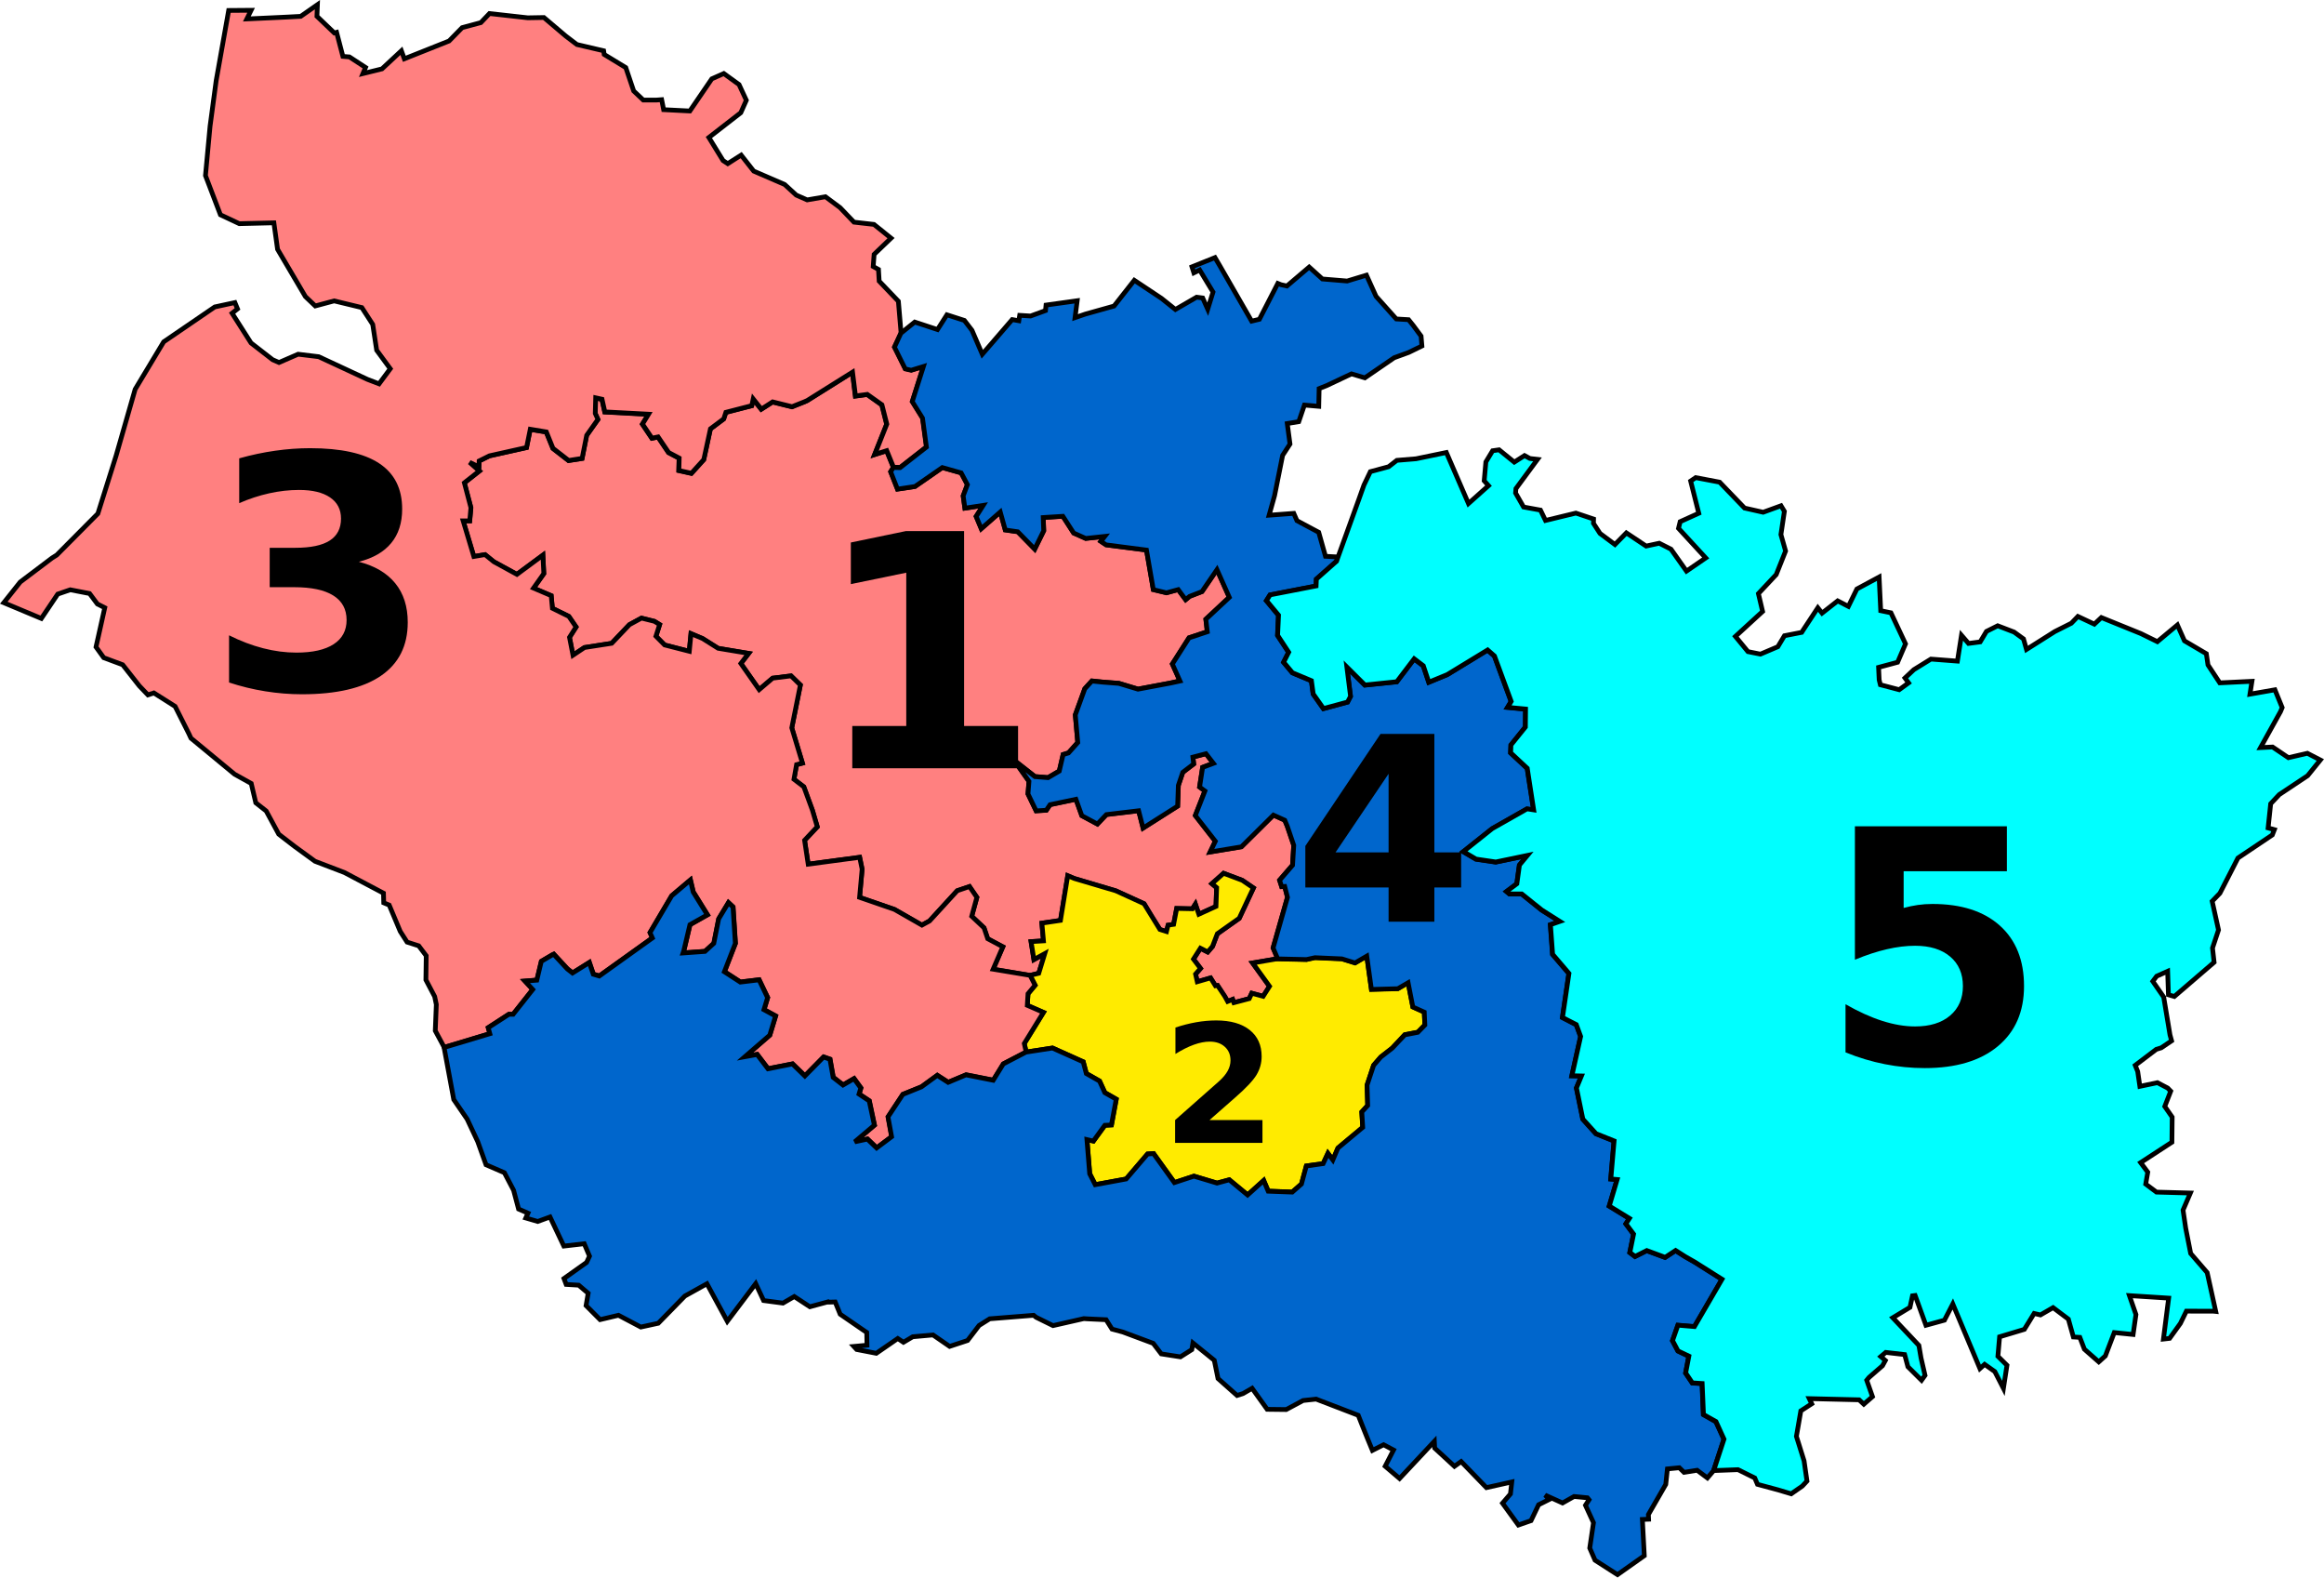
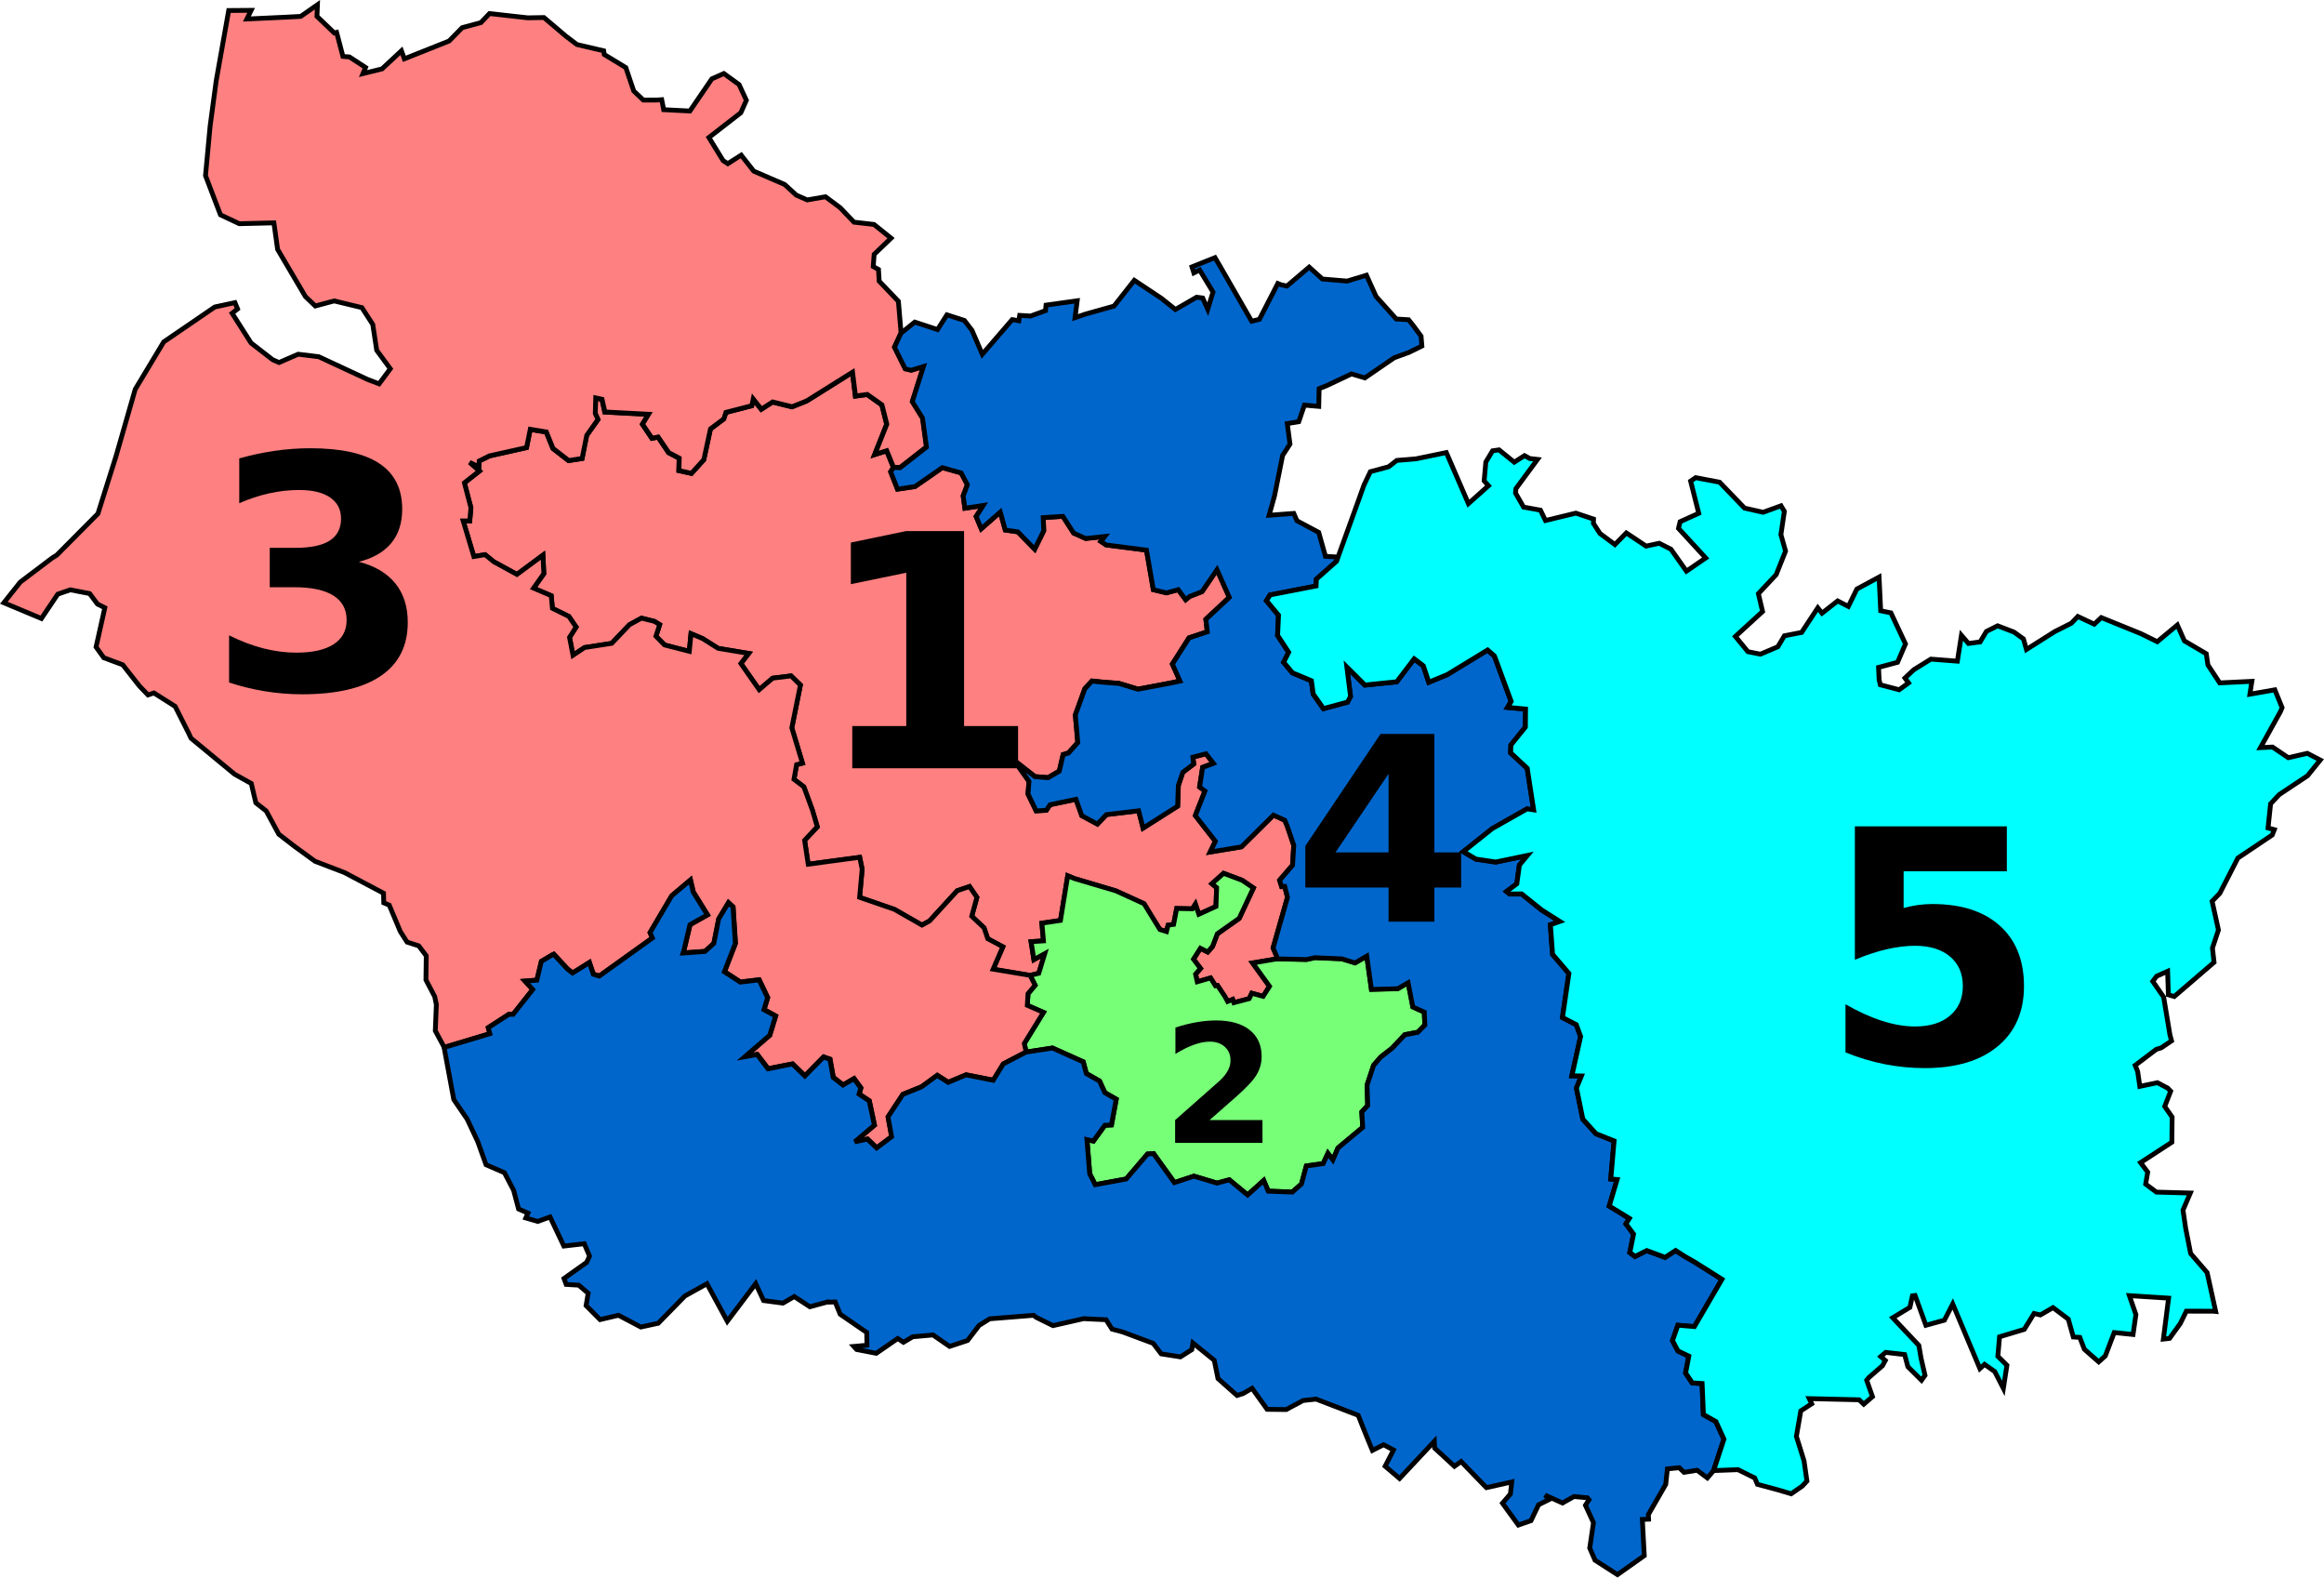
- <svg xmlns="http://www.w3.org/2000/svg" width="982.766" height="666.884" viewBox="0 0 982.766 666.884">
-   <path d="M237.779,490.6L222.087,494.1l-4.35,2.162-0.088,2.51-3.958-1.928,4.135,3.667-6.335,4.982,2.769,10.539-0.5,5.545-2.782.013L215.5,536.66l4.742-.8,3.73,3.028,9.743,5.323,10.994-8.118,0.392,7.776-4.35,6.151,7.473,3.193,0.5,5.342,6.954,3.414,3.06,4.476-2.782,4.394,1.473,7.549,4.868-3.25,11.507-1.783,7.492-7.878,5.1-2.775,5.475,1.359,2.206,1.359-1.568,4.925,3.673,3.711,10.432,2.674,0.721-7.46,4.9,2.061,6.569,4.135,12.9,2.143-3.281,4.28,7.745,11.051,5.715-4.862,7.757-.961,3.958,3.856-3.635,18.107,4.5,14.9-2.479.67-1.1,6.177,4.173,3.186,3.635,9.913,2.048,6.98-5.368,5.722,1.53,10.1,21.767-2.915,1.037,5.032-1.081,11.9,14.756,5.1L405,692.5l3.218-1.764,11.715-12.79,5.178-1.758,3.123,4.565-2.181,7.991,5.209,4.9,1.549,4.6,6.4,3.408-4.1,9.477,15.622,2.6,3.692-.9,2.535-8.295-4.583,2.5-1.2-7.587,5.241-.322-0.67-7.492,7.871-1.144,3.073-18.878L469.5,672.8,487,677.986l11.974,5.463,3.344,5.741,3.338,5.146,2.776,0.872,0.683-2.7,2.333-.348,1.3-6.714,6.651,0.139,1.252-1.973,1.467,4.274,7.245-3.294,0.284-7.96-2-1.669,4.925-4.388,7.9,2.971,4.723,3.218-6.012,12.847-9.25,6.531-2.029,5.33-2.036,2.371-3.092-1.581-2.933,4.6,2.971,3.932-2.093,2.409,0.727,3.231,5.614-1.625,2.074,3.326,0.891-.133,4.267,6.74,2.118-.866,0.512,1.385,6.493-1.713,1.068-2.282,4.818,1.3,2.693-4.223-7.138-9.875,10.621-1.8-1.96-4.609,6.088-21.407-1.182-4.6-1.283.089-0.872-2.719,5.475-6.335,0.506-8.428-2.725-8.036-1.068-2.573-4.811-2.156-13.53,13.409L526.92,661.5l2.181-4.552-8.465-10.862,4.053-10.375-2.251-1.682,1.283-8.3,4.558-1.713-3.142-4.065-5.532,1.448,0.329,2.9-4.6,3.515-1.878,5.545-0.3,8.744-14.611,9.281-1.878-7.321-13.625,1.619-3.8,4-6.607-3.54-2.491-6.935-10.931,2.3-1.581,2.346-4.312.265-3.446-7.163,0.424-5.323-6.266-8.857,8.775,6.866,5.564,0.443L463.1,627.3l1.625-6.98,2.282-.7,3.914-4.394-1.037-11.69L473.9,592.5l3-3.281,4.571,0.474,6.822,0.525,8.105,2.447,13.8-2.592,3.951-.86-3.218-7.176,7.056-11.064,7.72-2.573-0.613-5.292,9.926-9.256L529.8,542.141l-6.341,9.275-5.216,2.023-1.694,1.391-3.142-4.249-4.963,1.353-5.557-1.34-2.9-16.729-17.083-2.2-2.206-1.473,1.631-2.105-8.029.86-5.1-2.282-4.571-7.081-8.308.525,0.209,5.6-3.806,7.738-7.157-7.315-5.292-.765-2.118-7.593-8.042,7.049-2.15-5.165,2.971-4.691-7.738,1.189-0.727-5.2,1.789-4.754-2.643-4.969-7.972-2.244-11.551,8-7.4,1.119-2.889-7.334,1.125-1.814-2.858-7.011-5.083,1.612,5.108-12.841-2.061-8.168-6.189-4.394-4.994.67L375.6,458.75l-19.163,12.006-1.2.531-5.209,2.067-8.2-2.03-4.786,3.06-3.433-4.318-0.594,2.839-10.956,2.826-0.9,2.763-5.627,4.211-2.813,13.011-5.229,5.779-5.3-1.176,0.12-5.247-4.463-2.358-4.445-6.588-2.6.531-4.008-5.962,2.554-4.173-18.474-.974-1.189-5.355L267,469.6l-0.183,6.6,1.151,2.51-4.767,6.733-1.935,9.755-5.7.891-6.619-5.14-2.82-6.942-6.79-1.125Z" transform="translate(-15.155 -301.362)" fill="#ff8080" stroke="#000" stroke-width="2" />
-   <path d="M455.745,691.618l0.67,7.492-5.241.322,1.2,7.587,4.583-2.5-2.541,8.295-3.692.9,2.137,4.173-3.009,3.616-0.3,4.887,6.834,2.978-8.112,13.169,0.8,3.591,11.184-1.72,12.992,5.835,1.315,4.944,5.589,3.186,2.238,4.9,4.818,2.769-2.029,10.874-2.788.152-4.849,6.67-2.719-.632,1.163,14.465,2.345,4.609,13.093-2.415,9.022-10.552,2.541-.183,8.82,12.265,8.263-2.712,9.768,2.933,5.172-1.4,7.757,6.411,6.79-6.126,1.916,4.514,10.166,0.386,3.888-3.408,2.055-7.625,7.119-1.012,2.023-4.324,2.08,2.769,2.143-5.007,10.489-8.75-0.392-6.518,2.491-2.731-0.265-8.624,2.769-8.358,3.028-3.49,4.868-3.787,5.285-5.665,5.513-1.068,2.971-3.054-0.247-5.475L612.63,727l-2.01-10.255-4.35,2.516-11.165.3-1.96-14.067-4.963,2.877-5.551-1.726-11.4-.5-3.591.784-12.151-.278-10.621,1.8,7.138,9.875-2.693,4.223-4.818-1.3-1.068,2.276-6.493,1.713-0.512-1.385-2.118.866-1.189-2.156-3.079-4.6-0.891.133-2.074-3.326-5.614,1.625-0.727-3.231,2.093-2.409-2.971-3.932,2.933-4.6,3.092,1.581,2.029-2.371,2.036-5.33,9.25-6.537,6.012-12.841-4.723-3.224-7.9-2.965-4.932,4.388,2,1.669-0.284,7.953-7.245,3.3-1.467-4.274-1.252,1.973-6.651-.139-1.3,6.714-2.333.341-0.683,2.706-2.776-.879-6.7-10.893-11.974-5.463-17.506-5.191-2.807-1.176L463.6,690.448Z" transform="translate(-15.155 -301.362)" fill="#ffeb00" stroke="#000" stroke-width="2" />
-   <path d="M39.14,536.015l-2,1.258L23.7,547.42l-6.942,8.744,15.882,6.651,6.929-10.3,5.292-1.821,8.175,1.581,3.294,4.419,3.129,1.581-3.7,16.6,3.262,4.533,8.01,2.978,7.037,8.94,3.635,3.8,2.51-.822,8.984,5.677,5.779,11.456,0.923,1.985,18.448,15.237,7.049,3.913,1.928,8.181,4.394,3.452,5.317,9.818,6.676,5.146,8.643,6.291,12.461,4.767,16.5,8.712,0.114,4.084,2.308,0.955,4.672,11.14,2.889,4.514,4.919,1.574,3.174,4.2L195.256,715.6l3.711,7.056,0.7,3.364-0.443,11.089L203,744.124l19.346-5.81-0.7-2.542,8.744-5.652,1.8-.013,8.295-10.482-3.281-3.547,5.007-.4,1.9-7.953,4.716-2.775,0.525-.234,5.766,6.221,2.206,1.713,7.081-4.432,1.688,4.957,2.535,0.752,22.45-16.077-1.005-2.276,9.167-15.559,7.909-6.676,1.189,5.058,6,9.679-7.372,4.154-2.611,11.058-0.291.9,9.256-.664,3.736-3.408,2.048-10.349,4.135-6.841,1.935,1.821,1,15.388-4.647,11.987,6.739,4.369,7.934-.955,3.61,7.536-1.549,5.077,4.919,2.681-2.466,8.111-10.495,9.085,5.146-.936,4.6,6.05L350.34,751.1l5.241,5.083,7.9-8.01,2.7,0.936,1.372,7.675,4.154,3.237,4.653-2.706,2.883,3.964-0.765,2.554,4.312,2.864,2.188,10.3-8.3,7.024,5.342-1.151,3.914,3.743,6.328-4.742-1.524-8.39L397,763.97l7.877-3.186,6.67-4.856,4.609,2.959,7.568-3.167,11.5,2.276,4.249-6.891L449.1,746.1l-0.8-3.591,8.112-13.169-6.834-2.978,0.3-4.887,3.009-3.616-2.137-4.173-15.616-2.6,4.1-9.477-6.4-3.408-1.549-4.6-5.209-4.9,2.181-7.991-3.123-4.565-5.178,1.758-11.715,12.79-3.218,1.764-11.62-6.645-14.756-5.1,1.081-11.9-1.037-5.032-21.767,2.915-1.53-10.1,5.368-5.722-2.048-6.98-3.635-9.913-4.173-3.186,1.1-6.177,2.479-.67-4.5-14.9,3.635-18.107-3.958-3.856-7.757.961L336.2,592.9l-7.745-11.051,3.281-4.28-12.9-2.143-6.569-4.135-4.9-2.061-0.721,7.46-10.432-2.674-3.673-3.711,1.568-4.925-2.213-1.359-5.469-1.359-5.1,2.775-7.492,7.878-11.507,1.783-4.868,3.25-1.473-7.549,2.782-4.394-3.06-4.476-6.954-3.414-0.5-5.342-7.473-3.193,4.35-6.151-0.392-7.776-10.988,8.118-9.743-5.323-3.73-3.028-4.742.8-4.521-15.066,2.782-.013,0.5-5.545-2.769-10.539,6.335-4.982-4.135-3.667,3.958,1.928,0.088-2.51,4.35-2.162,15.7-3.509,1.574-7.726,6.79,1.125L249,490.887l6.626,5.14,5.7-.891,1.935-9.755,4.767-6.733-1.151-2.51,0.183-6.6,2.681,0.594,1.189,5.355,18.474,0.974-2.554,4.173,4.008,5.962,2.6-.531,4.445,6.588,4.463,2.358-0.12,5.247,5.3,1.176,5.229-5.779,2.813-13.011,5.627-4.211,0.9-2.763,10.956-2.826L333.675,470l3.433,4.318,4.786-3.06,8.2,2.03,5.209-2.067,1.2-.531,19.169-12.006,1.246,10.071,4.994-.67,6.189,4.394,2.068,8.168-5.108,12.841,5.083-1.612L393,498.891l2.851,0.063,11.146-8.706L405.338,478l-4.343-6.961,4.723-14.845-5.159,1.581-2.535-.575-4.552-9.186,2.725-5.9-1.138-13.4-8.124-8.5-0.291-4.944-2.225-1.239,0.379-5.14,7.157-6.853-7.214-5.8-8.459-.961-5.861-6.126-6.2-4.615-7.732,1.334-4.628-2.03-4.887-4.483-13.1-5.665-5.3-6.758-5.665,3.61-1.985-1.3-6.006-9.762,13.5-10.47,2.345-5.266-3.079-6.638-6.455-4.666-5.077,2.257-9.275,13.586-11.083-.563-0.835-4.23-2.169.164h-5.608l-4.059-3.844-3.338-9.882-9.129-5.551-0.234-1.555-11.3-2.636-4.7-3.572-9.256-7.846-6.84.12-16.185-1.808-3.648,3.838-7.909,2.131-5.526,5.639-18.922,7.53-1.239-3.389-8.213,7.65-8.042,1.985,1.094-2.592-6.809-4.445-2.769-.228-2.662-10.166-0.961.253-7.353-7.037,0.2-4.906-7.056,4.925-5.842.31-16.944.79,1.8-3.661-9.49.076-5.273,29.632-2.592,19.321-1.947,20.844,6.328,16.583,7.972,3.749,14.636-.354,1.555,11.184,11.772,20,4.173,3.964,7.979-2.143,11.721,2.832,4.6,7.113,1.669,10.918,5.747,7.821-4.736,6.379-4.856-1.859-20.667-9.61-8.706-1.056-8.08,3.509-2.7-1.182L121.3,446.34l-8-12.562,2.295-1.834-1.106-2.662-8.516,1.84-21.6,14.75L72.306,465.932,64.22,494.111,56.538,518.5Z" transform="translate(-15.155 -301.362)" fill="#ff8080" stroke="#000" stroke-width="2" />
-   <path d="M542.732,806.537l-7.757-6.411-5.172,1.4-9.768-2.933-8.263,2.712-8.82-12.265-2.541.183-9.022,10.552L478.3,802.194l-2.345-4.609-1.163-14.465,2.719,0.632,4.849-6.67,2.788-.152,2.029-10.874-4.824-2.769-2.232-4.9-5.589-3.186-1.315-4.944-13-5.835-11.178,1.72-9.629,5.007-4.249,6.9-11.494-2.282-7.568,3.167-4.615-2.959-6.664,4.856-7.877,3.186-6.278,9.509,1.53,8.39-6.328,4.742-3.92-3.743-5.336,1.151,8.3-7.024-2.194-10.293-4.306-2.87,0.765-2.554-2.883-3.964-4.653,2.706-4.16-3.237-1.366-7.675-2.7-.936-7.9,8.017-5.241-5.089-10.362,2.048-4.6-6.05-5.146.936,10.495-9.085,2.466-8.111-4.919-2.681,1.549-5.077-3.616-7.536-7.928.955-6.739-4.369,4.647-11.987-1-15.388-1.935-1.814-4.135,6.841L317,700.166l-3.736,3.408-9.262.664,0.3-.9,2.611-11.058,7.372-4.154-6-9.679-1.189-5.058-7.909,6.683-9.174,15.559,1.011,2.27-22.45,16.077-2.535-.752-1.688-4.95-7.081,4.426-2.206-1.713-5.766-6.221-0.525.234-4.716,2.775-1.9,7.953-5.007.4,3.281,3.547-8.295,10.482-1.8.013-8.744,5.652,0.7,2.542-19.346,5.81,4.09,22.02,5.665,8.276,4.476,9.515,3.509,9.78,7.764,3.357,3.895,7.435,2.1,7.922,3.983,1.739-0.923,2.048,5.045,1.473,5.2-1.9,5.835,12.3,8.636-.993,2.225,5.254-1.239,2.662-9.566,6.79,0.936,2.5,5.292,0.316,4.008,3.414-0.885,5.216,5.924,5.937,7.783-1.84,9.446,4.976,7.372-1.606,11.247-11.5,9.338-5.191,8.611,15.863,12.012-15.913,3.344,7.144,8.187,1.081,4.786-2.769,6.575,4.312,7.745-2.093,0.183,0.145,2.788-.076,2.112,5.172,11.234,7.726,0.095,5.386-5.538.512,1.189,1.3,8.295,1.606,9.085-6.259,2.4,1.6,3.939-2.339,8.554-.759,7.03,4.837,7.6-2.5,4.856-6.341,4.5-2.826,18.575-1.479,1.005,0.822,7.189,3.54,13.024-2.959,1.524,0.1,7.9,0.367,2.5,3.964,4.539,1.22,12.885,4.8,3.4,4.457,8.105,1.265,4.811-3.047,0.487-2.82,9.022,7.315,1.574,7.713,8.061,7.157,2.567-.828,3.793-2.2,6.367,8.883,8.061,0.095,7.125-3.819,5.481-.6,17.848,6.853,1.922,4.868,2,4.963,2.068,5.007,4.736-2.39,4.192,2.219-3.528,6.866L607,926.4l14.712-15.711,0.139,2.864,8.358,7.7,2.826-2.023,10.691,11.032,10.729-2.4-0.569,5.07-3.357,3.907,6.708,9.23,5.355-1.852L665.8,937.5l4.489-2.238-1.726-1.84,7.359,3.326,4.874-2.744,5.646,0.556,0.676,0.828-1.5,2.333L689,945.084l-1.581,10.729,2.238,5.134,9.5,6.095,11.336-8-0.816-15.331,2.63-.1-0.088-1.96,7.346-12.758,0.7-6.55,5.039-.493,2,1.954,5.519-.885,4.35,3.243,2.592-3.041,4.369-13.3-3.382-7.41-5.3-3L734.9,886.306l-4.147-.259-2.826-4.2,1.359-7.119-4.6-2.194-2.308-4.375,2.282-6.518,6.98,0.594,11.658-20.01L731.7,834.906l-3.977-2.27-4.053-2.573-4.419,2.9-7.77-2.87-4.938,2.491-2.213-1.675,1.581-7.776-3.249-4.362,1.479-2.276-8.51-5.228,3.319-11.209-2.668-.234,1.385-16.084-7.643-3.06-5.57-6.164-2.7-13.176,2.1-5.058-4.027-.095,3.7-16.609-1.846-5.007-5.835-3,2.719-18.651-6.9-8.08L670.74,692.32l3.97-1.372-7.688-4.868-8.409-6.758-5.14.006-1.271-1.056,4.337-3.25,1.1-7.916,3.376-4.059-13.378,2.788L639.28,664.6l-5.361-3.167,12.234-9.724,14.7-8.345,2.807,0.436-2.712-17.589-7.024-6.556,0.133-3.3,6.1-7.574,0.082-7.612-7.6-.714,1.517-2.51-7.075-19.213L644.2,576.2l-17.089,10.413-7.789,3.212-2.326-6.961-3.856-2.933-7.359,9.692-13.473,1.391-7.643-7.606,1.562,12.379-1.252,2.421-10.191,2.757-4.337-6.164-0.771-5.621-8.01-3.351-3.73-4.463,2.13-4.217L555.377,570l0.392-8.535-5.108-6.139,1.53-2.428,19.454-3.774,0.127-2.9,8.535-7.555,0.639-1.846-5.273-.285-2.864-10.153-9.2-4.906-1.347-3.092-10.432.784,2.32-8.32,3.395-16.975,3.117-4.792-1.151-8.668,4.862-.8,2.39-7.005,6.057,0.525,0.164-7.5,3.231-1.283,10.463-4.938,5.64,1.682,12.4-8.5,6.183-2.257,5.545-2.706-0.348-4.192-3.294-4.457-1.992-2.472-5.2-.31-8.56-9.559L593,417.688l-8.175,2.478-10.457-.866-5.583-5.039-9.42,8.01-2.485-.544-1.366-.55-7.789,15.161-3.275.79-13.485-23.443-2.023-3.433-9.73,3.913,0.8,2.542,2.453-1.214,5.646,9.338-2.238,7.245-2.124-4.748-2.573-.335-8.971,5.2-5.917-4.723-11.462-7.618-8.56,10.887-12.158,3.408-4.343,1.492,0.91-7.144-13.175,1.84-0.221,2.32-6.316,2.3-4.609-.278-0.367,2.282-2.795-.5-12.651,14.655-4.35-10.1-3.212-4.185-7.4-2.384-3.97,6.234-9.622-3.161-5.867,4.71-2.731,5.9,4.558,9.186,2.529,0.575,5.165-1.581-4.723,14.845,4.337,6.961,1.663,12.252-11.152,8.706L392.916,499l-1.125,1.814,2.889,7.334,7.4-1.119,11.551-8,7.972,2.244,2.643,4.969L422.46,511l0.721,5.2,7.745-1.189-2.978,4.691,2.156,5.165,8.036-7.049,2.118,7.593,5.292,0.765,7.157,7.315,3.806-7.738-0.209-5.6,8.314-.525,4.565,7.081,5.1,2.282,8.029-.86-1.625,2.105,2.2,1.473,17.083,2.2,2.9,16.729,5.557,1.34,4.963-1.353,3.142,4.249,1.694-1.391,5.216-2.023,6.341-9.275L535,553.9l-9.926,9.256,0.62,5.292-7.726,2.573-7.056,11.064,3.224,7.176-3.951.86-13.8,2.592-8.105-2.447-6.815-.525-4.577-.474-3,3.281-4.008,11.039,1.037,11.69-3.914,4.394-2.289.7-1.625,6.98-4.736,2.775-5.557-.443-8.781-6.866,6.266,8.857L449.867,637l3.446,7.163,4.306-.265,1.581-2.346,10.931-2.289,2.491,6.929,6.607,3.54,3.8-4,13.625-1.619,1.878,7.321,14.617-9.275,0.3-8.75,1.878-5.545,4.609-3.515-0.335-2.9L525.128,620l3.142,4.065-4.558,1.713-1.283,8.3,2.257,1.682-4.059,10.381L529.091,657l-2.181,4.552,13.207-2.188,13.536-13.409,4.8,2.156,1.068,2.573,2.725,8.036-0.506,8.428-5.475,6.335,0.872,2.719,1.29-.089,1.176,4.6-6.088,21.407,1.96,4.615,12.158,0.278,3.585-.784,11.4,0.5,5.551,1.72,4.963-2.877,1.966,14.073,11.159-.3,4.356-2.522,2,10.255,4.83,2.162,0.247,5.475-2.978,3.06-5.513,1.068-5.281,5.6-4.874,3.8-3.028,3.5-2.769,8.352,0.272,8.624-2.5,2.731,0.4,6.518-10.495,8.75-2.143,5.007-2.08-2.769-2.023,4.324-7.119,1.012-2.055,7.625-3.882,3.408-10.173-.379-1.916-4.52Z" transform="translate(-15.155 -301.362)" fill="#06c" stroke="#000" stroke-width="2" />
-   <path d="M602.37,498.676l-7.72,2.074-2.719,5.677-2.074,5.829-8.851,24.511-0.639,1.846-8.535,7.555-0.127,2.9-19.454,3.774-1.53,2.428,5.1,6.139-0.392,8.535,4.685,7.144-2.13,4.217,3.73,4.463,8.01,3.351,0.771,5.621,4.337,6.164,10.185-2.757,1.258-2.421-1.562-12.379,7.643,7.606,13.473-1.391,7.359-9.692,3.856,2.933,2.326,6.961,7.789-3.212,17.089-10.413,2.883,2.529,7.075,19.213-1.517,2.51,7.6,0.714-0.082,7.612-6.107,7.574-0.127,3.307L661,626.151l2.712,17.589L660.9,643.3l-14.7,8.345-12.227,9.724,5.355,3.167,8.364,1.233,13.378-2.782L657.7,667.05l-1.1,7.916-4.337,3.25,1.265,1.056,5.146-.006,8.409,6.758,7.688,4.868-3.97,1.372,0.923,12.518,6.91,8.086L675.9,731.518l5.835,2.99,1.84,5.007-3.7,16.609,4.034,0.1-2.1,5.058,2.7,13.176,5.57,6.158,7.643,3.066-1.385,16.084L699.012,800l-3.332,11.2,8.523,5.228-1.479,2.282,3.237,4.356-1.581,7.783,2.225,1.669,4.938-2.485,7.77,2.87,4.419-2.9,4.053,2.573,3.977,2.27,11.595,7.315L731.7,862.173l-6.98-.594-2.282,6.512,2.308,4.381,4.6,2.188-1.359,7.119,2.826,4.2,4.147,0.259,0.556,13.112,5.3,2.99,3.382,7.416-4.369,13.3,10.286-.392,7.087,3.509,1.151,2.693,8.769,2.364,5.481,1.644,4.716-3.269,1.966-2.112-1.22-8.516-3.249-10.387,1.865-10.779,4.609-3-1.037-2.175,21.078,0.5,1.985,1.852,3.667-3.186-2.434-6.935,0.961-1.182,5.715-4.957,1.207-2.225-1.928-1.644,2.086-1.77,8,0.923,1.372,5.14,5.766,5.715,1.479-2.055-1.694-7.359-0.9-5.311-11.038-11.7,7.258-4.394,1.062-4.874,1.125-.145,4.571,12.594,7.827-2.15,3.534-6.853,11.469,27.312,1.985-1.783,4.312,3.06,3.642,7.094,1.5-9.768-3.838-3.8,0.714-8.238,10.47-3.148,4.135-6.72,2.668,0.626,5.349-3.092,6.455,4.856,2.124,7.555,2.731,0.158,1.928,5.014,6.076,5.342,2.788-2.5,3.768-9.882,7.966,0.809,1.207-8.428-2.769-8,16.6,1.062-2.213,17.31,2.617-.3,4.558-6.322,2.529-5.191,11.494,0.032,0.923,0.095L948.52,839.35l-6.98-8.086-2.1-10.678-1.125-7.656,3.1-7.214-14.352-.392-4.533-3.389,0.866-5.045-3.016-4.034,13.226-8.624,0.114-10.609-3.136-4.514,2.516-6.455-1.283-1.321-4.35-2.276-7.41,1.562-0.917-6.278-1.05-2.617,8.914-6.752,2.124-.658,4.35-2.946-0.689-2.522-2.655-15.97-4.609-6.664,1.631-2.162,4.653-2.08,0.323,9.932,2.5,0.727,16.817-14.453-0.676-6.038,2.541-7.631-2.681-12.145,3.262-3.376,7.631-14.889,14.535-9.755,0.879-2.244-2.655-.727,1.087-10.229,3.642-3.876L991,629.293l5.374-6.645-5.481-2.832-8.029,1.859-6.683-4.514-5.1.253,8.459-15.243,0.689-1.682-3.06-7.517-10.558,1.852,0.841-5.443-13.605.658-4.988-7.574-0.7-4.754-9.25-5.437-2.978-6.708-8.472,7.062-6.967-3.42-16.722-6.777-2.965,2.788-6.954-3.256-2.769,2.87-6.98,3.509-11.987,7.574-1.271-4.457-3.964-2.889-6.942-2.662-4.767,2.384-2.649,4.431-4.925.651-2.978-3.452L842.9,580.852l-11.19-.86-7.239,4.476-3.743,3.515,1.517,2.074-3.964,2.883-7.966-2.1-0.506-2.08-0.247-5.266,8.048-2.162,3.344-7.783-6.164-13.119-4.325-.9L809.79,545.3l-9.407,5.064-3.591,7.346-4.521-2.327-6.607,5.178-1.789-2.257-6.177,9.37-0.645,1.018-7.3,1.429-2.788,4.647L759.6,577.9l-5.273-1.056-5.3-6.436,11.494-10.539-1.777-7.561,7.53-8.036,3.964-9.958-1.973-6.967,1.467-9.825-1.422-2.352-7.555,2.744-7.865-1.77L742.357,505.2l-10.128-1.922-2.137,1.448,3.433,13.612-7.877,3.566-0.689,2.82,11.507,12.505-8.137,5.576-6.556-9.281-4.963-2.51-5.545,1.2-8.358-5.57-4.83,4.919-6.322-4.7-2.769-4.267,0.051-1.814-7.479-2.51-12.847,3.117-2.124-4.381-7.138-1.3-3.395-5.93,0.152-1.846,9.123-12.373-3.218-.373-2.263-1.233-4.337,2.775-6.43-5.21-2.737.4-2.851,4.729-0.708,7.966,1.827,2.067-8.478,7.561-9.344-21.584-12.822,2.649-8.118.67Z" transform="translate(-15.155 -301.362)" fill="aqua" stroke="#000" stroke-width="2" />
-   <text transform="translate(344.284 324.778)" font-size="137.545" font-family="DejaVu Sans" font-weight="700">1</text>
-   <text transform="translate(491.411 483.142)" font-size="69.722" font-family="DejaVu Sans" font-weight="700">2</text>
-   <text transform="translate(769.82 449.587)" font-size="137.545" font-family="DejaVu Sans" font-weight="700">5</text>
-   <text transform="translate(87.66 291.548)" font-size="137.545" font-family="DejaVu Sans" font-weight="700">3</text>
-   <text transform="translate(547.107 389.648)" font-size="108.907" font-family="DejaVu Sans" font-weight="700">4</text>
+ <svg xmlns="http://www.w3.org/2000/svg" width="968.248" height="657.048" viewBox="0 0 968.248 657.048">
+   <path d="M234.5,530.616l-15.459,3.457-4.285,2.13-0.087,2.473-3.9-1.9,4.073,3.612-6.241,4.908,2.728,10.383-0.492,5.463-2.741.013L212.554,576l4.671-.785L220.9,578.2l9.6,5.244,10.832-8,0.386,7.661-4.285,6.06,7.362,3.145,0.492,5.263,6.851,3.363,3.015,4.41-2.741,4.329,1.451,7.437,4.8-3.2,11.336-1.757,7.381-7.761,5.02-2.734L287.79,603l2.174,1.339-1.545,4.852,3.619,3.656,10.277,2.635,0.71-7.35,4.827,2.03,6.471,4.073,12.713,2.111-3.233,4.217,7.63,10.887,5.631-4.79,7.642-.947,3.9,3.8-3.581,17.839,4.428,14.681-2.442.66-1.084,6.085,4.111,3.139,3.581,9.766,2.018,6.876-5.288,5.637,1.507,9.953,21.445-2.871,1.021,4.958-1.065,11.722,14.537,5.02,11.448,6.546,3.17-1.738,11.542-12.6,5.1-1.732,3.077,4.5-2.149,7.873,5.132,4.827,1.526,4.534,6.3,3.357-4.042,9.337,15.391,2.566,3.637-.884,2.5-8.172-4.516,2.466-1.177-7.474,5.163-.318-0.66-7.381,7.755-1.127,3.027-18.6,2.765,1.159,17.247,5.114,11.8,5.382,3.295,5.655,3.289,5.07,2.734,0.86,0.673-2.66,2.3-.343,1.283-6.615,6.552,0.137,1.233-1.943,1.445,4.21,7.138-3.245,0.28-7.842-1.968-1.644,4.852-4.323,7.786,2.927,4.653,3.17-5.923,12.656-9.112,6.434-2,5.251-2.006,2.336-3.046-1.557-2.89,4.534,2.927,3.874-2.062,2.373,0.716,3.183,5.531-1.6,2.043,3.276,0.878-.131,4.2,6.64,2.087-.853,0.5,1.364,6.4-1.688,1.053-2.248,4.746,1.277,2.654-4.161-7.032-9.729,10.464-1.769-1.931-4.541,6-21.09-1.165-4.528-1.264.087-0.86-2.678,5.394-6.241,0.5-8.3-2.685-7.916-1.053-2.535-4.74-2.124L532.371,696.83l-13.011,2.155,2.149-4.485-8.34-10.7,3.992-10.221-2.217-1.657,1.264-8.178,4.491-1.688-3.1-4-5.45,1.426,0.324,2.859-4.535,3.463-1.85,5.463-0.3,8.614L491.4,689.02l-1.85-7.213L476.127,683.4l-3.743,3.943-6.509-3.488-2.454-6.833-10.769,2.261-1.557,2.311-4.248.262-3.394-7.057,0.417-5.244L437.7,660.83l8.645,6.764,5.481,0.436,4.665-2.734,1.6-6.876,2.249-.691,3.856-4.329-1.021-11.517,3.955-10.875,2.952-3.233,4.5,0.467,6.72,0.517,7.985,2.41,13.591-2.554,3.893-.847L503.6,620.7l6.951-10.9,7.605-2.535-0.6-5.213,9.779-9.119L522.194,581.4l-6.247,9.137-5.139,1.993-1.669,1.37-3.1-4.186-4.889,1.333-5.475-1.32-2.859-16.481-16.83-2.167-2.174-1.451,1.607-2.074-7.91.847-5.026-2.248-4.5-6.976-8.184.517,0.206,5.518-3.75,7.624-7.051-7.207-5.213-.754-2.087-7.48-7.923,6.945-2.118-5.089,2.927-4.622-7.624,1.171-0.716-5.126,1.763-4.684-2.6-4.9-7.854-2.211-11.38,7.879-7.287,1.1-2.846-7.225,1.109-1.788-2.815-6.908-5.008,1.588,5.033-12.65-2.03-8.047-6.1-4.329-4.92.66-1.227-9.922L351.407,511.07l-1.183.523-5.132,2.037-8.078-2-4.715,3.015-3.382-4.254-0.585,2.8-10.794,2.784-0.885,2.722-5.543,4.148-2.772,12.818-5.151,5.693-5.226-1.159,0.118-5.17-4.4-2.323-4.379-6.49-2.566.523-3.949-5.873,2.516-4.111-18.2-.959-1.171-5.275-2.641-.585-0.181,6.5,1.134,2.473-4.7,6.633-1.906,9.611-5.618.878-6.521-5.064-2.778-6.839-6.689-1.109Z" transform="translate(-15.155 -344.158)" fill="#ff8080" stroke="#000" stroke-width="2" />
+   <path d="M449.239,728.659l0.66,7.381-5.163.318,1.177,7.474,4.516-2.466-2.5,8.172-3.637.884,2.105,4.111-2.965,3.563-0.293,4.815,6.733,2.934-7.991,12.974,0.785,3.538,11.018-1.694,12.8,5.749,1.3,4.871,5.506,3.139,2.2,4.827,4.746,2.728-2,10.713-2.747.149-4.777,6.571-2.678-.623,1.146,14.251,2.311,4.541,12.9-2.379,8.888-10.4,2.5-.181,8.689,12.083,8.141-2.672,9.623,2.89,5.095-1.383,7.642,6.316,6.689-6.035,1.887,4.447,10.015,0.38,3.83-3.357,2.024-7.512,7.013-1,1.993-4.26,2.049,2.728,2.111-4.933,10.333-8.62-0.386-6.422,2.454-2.691-0.262-8.5,2.728-8.234,2.983-3.438,4.8-3.731,5.207-5.581,5.431-1.053,2.927-3.008-0.243-5.394-4.752-2.13-1.981-10.1-4.285,2.479-11,.293L584.6,742.33l-4.889,2.834-5.469-1.7-11.23-.492-3.538.772-11.971-.274-10.464,1.769,7.032,9.729-2.654,4.161-4.746-1.277-1.053,2.242-6.4,1.688-0.5-1.364-2.087.853-1.171-2.124-3.033-4.528-0.878.131-2.043-3.276-5.531,1.6-0.716-3.183,2.062-2.373-2.927-3.874,2.89-4.534,3.046,1.557,2-2.336,2.006-5.251,9.112-6.44,5.923-12.65-4.653-3.177-7.786-2.921-4.858,4.323,1.975,1.644-0.28,7.835-7.138,3.251-1.445-4.21-1.233,1.943-6.552-.137-1.283,6.615-2.3.336-0.673,2.666-2.734-.866-6.6-10.732-11.8-5.382-17.247-5.114-2.765-1.159-3.027,18.6Z" transform="translate(-15.155 -344.158)" fill="#7f7" stroke="#000" stroke-width="2" />
+   <path d="M38.809,575.362l-1.975,1.24L23.6,586.6l-6.839,8.614,15.646,6.552,6.827-10.146,5.213-1.794,8.054,1.557,3.245,4.354,3.083,1.557-3.65,16.35,3.214,4.466,7.892,2.934,6.932,8.807,3.581,3.743,2.473-.81,8.851,5.593,5.693,11.286,0.909,1.956L112.9,666.629l6.945,3.855,1.9,8.06,4.329,3.4,5.238,9.673,6.578,5.07,8.514,6.2,12.277,4.7,16.256,8.583,0.112,4.024,2.273,0.941,4.6,10.975,2.846,4.447,4.846,1.551,3.127,4.142-0.131,10.04,3.656,6.951,0.685,3.314-0.436,10.925,3.725,6.914,19.059-5.724-0.685-2.5,8.614-5.568,1.775-.013,8.172-10.327-3.233-3.494,4.933-.392,1.875-7.835,4.646-2.734,0.517-.23,5.68,6.129,2.174,1.688,6.976-4.366,1.663,4.883,2.5,0.741L287.023,734.8l-0.99-2.242,9.031-15.328,7.792-6.577,1.171,4.983,5.911,9.536-7.263,4.092L300.1,740.157l-0.287.891,9.119-.654,3.681-3.357,2.018-10.2,4.073-6.739,1.906,1.794,0.984,15.16-4.578,11.809,6.639,4.3,7.817-.941,3.556,7.424-1.526,5,4.846,2.641-2.429,7.991-10.339,8.95,5.07-.922,4.535,5.961,10.208-2.018,5.163,5.008,7.78-7.892,2.66,0.922,1.351,7.561,4.092,3.189,4.584-2.666,2.84,3.905-0.753,2.516,4.248,2.822,2.155,10.146-8.178,6.92,5.263-1.134,3.856,3.687,6.235-4.671-1.5-8.265,6.179-9.368,7.761-3.139,6.571-4.784,4.541,2.915,7.456-3.121,11.33,2.242,4.186-6.789,9.48-4.933-0.785-3.538,7.991-12.974-6.733-2.934,0.293-4.815,2.965-3.563-2.105-4.111-15.384-2.566,4.042-9.337-6.3-3.357-1.526-4.534-5.132-4.827,2.149-7.873-3.077-4.5-5.1,1.732-11.542,12.6-3.17,1.738-11.448-6.546-14.537-5.02,1.065-11.722-1.021-4.958L351.886,704.1l-1.507-9.953,5.288-5.637-2.018-6.876-3.581-9.766-4.111-3.139,1.084-6.085,2.442-.66L345.054,647.3l3.581-17.839-3.9-3.8-7.642.947-5.631,4.79-7.63-10.887,3.233-4.217-12.713-2.111-6.471-4.073-4.827-2.03-0.71,7.35L292.068,612.8l-3.619-3.656,1.545-4.852-2.18-1.339-5.388-1.339-5.02,2.734-7.381,7.761-11.336,1.757-4.8,3.2-1.451-7.437,2.741-4.329-3.015-4.41-6.851-3.363-0.492-5.263-7.362-3.145,4.285-6.06-0.386-7.661-10.825,8-9.6-5.244-3.675-2.983-4.671.785-4.454-14.843,2.741-.013,0.492-5.463-2.728-10.383,6.241-4.908-4.073-3.612,3.9,1.9,0.087-2.473,4.285-2.13,15.465-3.457,1.551-7.611,6.689,1.109,2.772,6.839,6.527,5.064,5.618-.878,1.906-9.611,4.7-6.633-1.134-2.473,0.181-6.5,2.641,0.585,1.171,5.275,18.2,0.959-2.516,4.111,3.949,5.873,2.566-.523,4.379,6.49,4.4,2.323-0.118,5.17,5.226,1.159L308.4,535.6l2.772-12.818,5.543-4.148,0.885-2.722,10.794-2.784,0.585-2.8,3.382,4.254,4.715-3.015,8.078,2,5.132-2.037,1.177-.523,18.885-11.828,1.227,9.922,4.92-.66,6.1,4.329,2.037,8.047-5.033,12.65,5.008-1.588,2.815,6.908,2.809,0.062,10.981-8.577L399.579,518.2l-4.279-6.858,4.653-14.625-5.082,1.557-2.5-.567-4.484-9.05,2.685-5.817-1.121-13.2-8-8.377-0.287-4.871-2.192-1.221,0.374-5.064,7.051-6.752-7.107-5.712-8.334-.947-5.774-6.035-6.1-4.547-7.618,1.314-4.559-2-4.815-4.416-12.906-5.581-5.226-6.658-5.581,3.557-1.956-1.283-5.917-9.617,13.3-10.315,2.311-5.188-3.033-6.54-6.359-4.6-5,2.224-9.137,13.385-10.919-.554-0.822-4.167-2.136.162h-5.525l-4-3.787-3.289-9.735-8.994-5.469-0.23-1.532-11.137-2.6-4.634-3.519-9.119-7.73-6.739.118-15.945-1.781-3.594,3.781-7.792,2.1-5.444,5.556-18.642,7.418-1.221-3.338-8.091,7.537-7.923,1.956,1.077-2.554-6.708-4.379-2.728-.224L155.4,357.649l-0.947.249-7.244-6.932,0.2-4.833-6.951,4.852-5.755.305-16.692.779,1.775-3.606-9.349.075-5.195,29.193-2.554,19.034L100.77,417.3,107,433.637l7.854,3.693,14.419-.349L130.81,448l11.6,19.7,4.111,3.905,7.861-2.111,11.548,2.79,4.528,7.007,1.644,10.757,5.662,7.7-4.665,6.285-4.784-1.831-20.361-9.467-8.577-1.04-7.96,3.457-2.66-1.165-9.006-6.976-7.879-12.376,2.261-1.806-1.09-2.622-8.39,1.812L83.367,486.555,71.483,506.318l-7.966,27.761-7.568,24.03Z" transform="translate(-15.155 -344.158)" fill="#ff8080" stroke="#000" stroke-width="2" />
+   <path d="M534.937,841.875l-7.642-6.316-5.095,1.383-9.623-2.89-8.141,2.672-8.689-12.083-2.5.181-8.888,10.4-12.9,2.379-2.311-4.541L468,818.8l2.678,0.623,4.777-6.571,2.747-.149,2-10.713-4.752-2.728-2.2-4.827-5.506-3.139-1.3-4.871-12.806-5.749-11.012,1.694-9.486,4.933-4.186,6.8-11.323-2.248-7.456,3.121-4.547-2.915-6.565,4.784-7.761,3.139-6.185,9.368,1.507,8.265-6.235,4.671-3.862-3.687-5.257,1.134,8.178-6.92-2.161-10.14-4.242-2.828,0.753-2.516-2.84-3.905-4.584,2.666-4.1-3.189-1.345-7.561-2.66-.922-7.78,7.9-5.163-5.014-10.208,2.018-4.535-5.961-5.07.922,10.339-8.95,2.429-7.991-4.846-2.641,1.526-5-3.563-7.424-7.811.941-6.639-4.3,4.578-11.809-0.984-15.16-1.906-1.788-4.073,6.739-2.018,10.19-3.681,3.357-9.125.654,0.293-.891,2.573-10.894,7.263-4.092-5.911-9.536-1.171-4.983L295,717.28l-9.038,15.328,1,2.236-22.118,15.839-2.5-.741-1.663-4.877-6.976,4.36-2.174-1.688-5.68-6.129-0.517.23-4.646,2.734-1.875,7.835-4.933.392,3.233,3.494-8.172,10.327-1.775.013-8.614,5.568,0.685,2.5-19.059,5.724,4.03,21.694,5.581,8.153,4.41,9.374,3.457,9.636,7.649,3.307,3.837,7.325,2.068,7.8,3.924,1.713-0.909,2.018,4.97,1.451,5.126-1.868,5.749,12.121,8.508-.978,2.192,5.176-1.221,2.622-9.424,6.689,0.922,2.466,5.213,0.311,3.949,3.363-0.872,5.139,5.836,5.849,7.667-1.812,9.306,4.9,7.263-1.582,11.081-11.33,9.2-5.114,8.483,15.627L330,878.811l3.295,7.038,8.066,1.065,4.715-2.728,6.478,4.248,7.63-2.062,0.181,0.143,2.747-.075,2.08,5.095,11.068,7.611,0.094,5.307-5.456.5,1.171,1.283,8.172,1.582,8.95-6.166,2.361,1.576,3.88-2.3,8.427-.747,6.926,4.765,7.487-2.466,4.784-6.247,4.435-2.784,18.3-1.458,0.99,0.81,7.082,3.488,12.831-2.915,1.5,0.1,7.786,0.361,2.466,3.905,4.472,1.2,12.694,4.727,3.351,4.391,7.985,1.246,4.74-3,0.48-2.778,8.888,7.207,1.551,7.6,7.942,7.051,2.529-.816,3.737-2.167,6.272,8.751,7.942,0.094,7.02-3.762,5.4-.592,17.583,6.752,1.894,4.8,1.975,4.889,2.037,4.933L591.6,945.9l4.13,2.186-3.475,6.764,5.992,5.107,14.494-15.478,0.137,2.822,8.234,7.586L623.9,952.9l10.532,10.869L645,961.4l-0.561,5-3.307,3.849,6.608,9.094,5.275-1.825,3.158-6.615,4.422-2.2-1.7-1.812,7.25,3.276,4.8-2.7L676.512,968l0.666,0.816-1.482,2.3,3.345,7.25-1.557,10.57,2.2,5.058,9.355,6,11.168-7.885-0.8-15.1,2.591-.1-0.087-1.931,7.237-12.569,0.692-6.453,4.964-.486,1.968,1.925,5.437-.872,4.285,3.2,2.554-3,4.3-13.1-3.332-7.3-5.22-2.952-0.548-12.912-4.086-.255-2.784-4.142,1.339-7.013L714.2,906.89l-2.273-4.31,2.249-6.422,6.876,0.585,11.485-19.713-11.423-7.207-3.918-2.236-3.992-2.535-4.354,2.859-7.655-2.828-4.865,2.454-2.18-1.651,1.557-7.661-3.2-4.3,1.458-2.242-8.384-5.151,3.27-11.043-2.628-.23,1.364-15.845-7.53-3.015-5.487-6.073-2.66-12.98,2.068-4.983L670,792.272l3.65-16.362-1.819-4.933-5.749-2.952,2.678-18.374-6.8-7.96-0.915-12.339L664.959,728l-7.574-4.8-8.284-6.658-5.064.006-1.252-1.04,4.273-3.2,1.084-7.8,3.326-4-13.18,2.747-8.234-1.221-5.282-3.121,12.052-9.579,14.481-8.222,2.765,0.43L651.4,664.219l-6.92-6.459,0.131-3.251,6.011-7.462,0.081-7.5-7.487-.7,1.495-2.473-6.97-18.929-2.84-2.491-16.836,10.258-7.674,3.164-2.292-6.858-3.8-2.89-7.25,9.548-13.273,1.37-7.53-7.493,1.539,12.2-1.233,2.386-10.04,2.716-4.273-6.073-0.76-5.537-7.892-3.3-3.675-4.4,2.1-4.154-4.616-7.038,0.386-8.409-5.033-6.048L544.255,592l19.165-3.718,0.125-2.853,8.408-7.443,0.629-1.819-5.195-.28-2.822-10-9.063-4.833L554.178,558l-10.277.772,2.286-8.2,3.345-16.724,3.071-4.721-1.134-8.539,4.79-.791,2.354-6.9,5.967,0.517,0.162-7.387,3.183-1.264,10.308-4.865,5.556,1.657L596,493.182l6.092-2.224,5.463-2.666-0.343-4.129-3.245-4.391-1.962-2.435-5.126-.305-8.433-9.418-3.986-8.826-8.054,2.442-10.3-.853-5.5-4.964-9.28,7.892-2.448-.536-1.345-.542-7.674,14.936-3.226.779-13.285-23.1-1.993-3.382-9.586,3.855,0.785,2.5,2.417-1.2,5.562,9.2-2.2,7.138-2.093-4.678-2.535-.33-8.838,5.12-5.83-4.653-11.292-7.505L479.3,471.644,467.327,475l-4.279,1.47,0.9-7.038-12.98,1.812-0.218,2.286-6.222,2.261-4.541-.274-0.361,2.248-2.753-.492-12.463,14.438-4.285-9.953-3.164-4.123-7.287-2.348-3.911,6.141-9.48-3.114-5.78,4.64-2.691,5.817,4.491,9.05,2.492,0.567,5.089-1.557-4.653,14.625,4.273,6.858,1.638,12.071-10.987,8.577-2.809-.062-1.109,1.788,2.846,7.225,7.287-1.1,11.38-7.879,7.854,2.211,2.6,4.9-1.756,4.684,0.71,5.126,7.63-1.171-2.934,4.622,2.124,5.089,7.916-6.945,2.087,7.48,5.213,0.754,7.051,7.207,3.75-7.624-0.206-5.518,8.191-.517,4.5,6.976,5.026,2.248,7.91-.847-1.6,2.074,2.168,1.451,16.83,2.167,2.859,16.481,5.475,1.32,4.889-1.333,3.1,4.186,1.669-1.37,5.139-1.993,6.247-9.137,5.139,11.535-9.779,9.119,0.611,5.213-7.611,2.535-6.951,10.9,3.177,7.069-3.893.847-13.6,2.554-7.985-2.41-6.714-.517-4.509-.467-2.952,3.233-3.949,10.875,1.021,11.517-3.856,4.329-2.255.691-1.6,6.876-4.665,2.734-5.475-.436-8.651-6.764,6.173,8.726-0.411,5.244,3.394,7.057,4.242-.262,1.557-2.311,10.769-2.255,2.454,6.827,6.509,3.488,3.743-3.943,13.423-1.595,1.85,7.213,14.4-9.137,0.293-8.62,1.85-5.463,4.541-3.463-0.33-2.859,5.45-1.426,3.1,4-4.491,1.688-1.264,8.178,2.224,1.657-4,10.227,8.34,10.694-2.149,4.485,13.011-2.155L545.7,683.669l4.734,2.124,1.053,2.535,2.685,7.916-0.5,8.3-5.394,6.241,0.86,2.678,1.27-.087,1.158,4.528-6,21.09,1.931,4.547,11.977,0.274,3.532-.772,11.23,0.492,5.469,1.694,4.889-2.834,1.937,13.865,10.993-.293,4.292-2.485,1.975,10.1,4.758,2.13,0.243,5.394-2.934,3.015-5.431,1.053-5.2,5.512-4.8,3.743-2.983,3.444-2.728,8.228,0.268,8.5-2.46,2.691,0.392,6.422-10.339,8.62-2.111,4.933-2.049-2.728-1.993,4.26-7.013,1-2.024,7.512-3.824,3.357-10.022-.374-1.887-4.453Z" transform="translate(-15.155 -344.158)" fill="#06c" stroke="#000" stroke-width="2" />
+   <path d="M593.691,538.576l-7.605,2.043-2.678,5.593-2.043,5.743-8.72,24.148-0.629,1.819-8.408,7.443-0.125,2.853-19.165,3.718-1.507,2.392,5.026,6.048-0.386,8.409,4.616,7.038-2.1,4.154,3.675,4.4,7.892,3.3,0.76,5.537,4.273,6.073L576.6,636.57l1.239-2.386-1.539-12.2,7.53,7.493,13.273-1.37,7.25-9.548,3.8,2.89,2.292,6.858,7.674-3.164,16.836-10.258,2.84,2.491,6.97,18.929-1.495,2.473,7.487,0.7-0.081,7.5-6.017,7.462-0.125,3.258,6.92,6.459,2.672,17.328-2.772-.43-14.481,8.222-12.046,9.579,5.275,3.121,8.24,1.215,13.18-2.741-3.326,4-1.084,7.8-4.273,3.2,1.246,1.04,5.07-.006,8.284,6.658,7.574,4.8-3.911,1.352,0.909,12.333,6.808,7.966-2.685,18.374,5.749,2.946,1.813,4.933-3.644,16.362,3.974,0.1-2.068,4.983,2.66,12.98,5.487,6.067,7.53,3.021L686.272,835.2l2.628,0.23-3.282,11.037,8.4,5.151-1.458,2.248,3.189,4.291-1.557,7.667,2.192,1.644,4.865-2.448,7.655,2.828L713.254,865l3.992,2.535,3.918,2.236,11.423,7.207L721.1,896.687l-6.876-.585-2.249,6.415,2.273,4.316,4.528,2.155L717.44,916l2.784,4.142,4.086,0.255,0.548,12.918,5.22,2.946,3.332,7.306-4.3,13.1,10.134-.386,6.982,3.457,1.134,2.653,8.639,2.329,5.4,1.619,4.646-3.22,1.937-2.08-1.2-8.39-3.2-10.234,1.837-10.62,4.541-2.959-1.021-2.143,20.766,0.492,1.956,1.825,3.613-3.139-2.4-6.833,0.947-1.165,5.631-4.883,1.19-2.192-1.9-1.619,2.056-1.744,7.885,0.909,1.351,5.064,5.68,5.631,1.458-2.024-1.669-7.25-0.891-5.232L803.73,893.012l7.15-4.329,1.047-4.8,1.109-.143,4.5,12.407,7.711-2.118,3.482-6.752,11.3,26.907,1.956-1.757,4.248,3.015,3.588,6.988,1.482-9.623-3.781-3.743,0.7-8.116,10.315-3.1,4.073-6.621,2.628,0.617,5.269-3.046,6.359,4.784,2.093,7.443,2.691,0.156,1.9,4.939,5.986,5.263,2.747-2.466L896,899.178l7.848,0.8,1.19-8.3-2.728-7.879,16.35,1.046-2.18,17.054,2.579-.293,4.491-6.229,2.492-5.114,11.323,0.031,0.909,0.094L934.71,874.2l-6.876-7.966-2.068-10.52-1.109-7.543,3.052-7.107-14.139-.386-4.466-3.339,0.853-4.97-2.971-3.974,13.03-8.5,0.112-10.452L917.04,805l2.479-6.359-1.264-1.3L913.97,795.1l-7.3,1.539-0.9-6.185-1.034-2.579,8.782-6.652,2.093-.648,4.285-2.9-0.679-2.485L916.6,759.453l-4.541-6.565,1.607-2.13,4.584-2.049,0.318,9.785,2.46,0.716,16.568-14.239-0.666-5.948,2.5-7.518-2.641-11.965L940,716.214l7.518-14.668,14.319-9.611,0.866-2.211-2.616-.716,1.071-10.078,3.588-3.818,11.809-7.854,5.294-6.546-5.4-2.79-7.91,1.831-6.584-4.447-5.026.249,8.334-15.017,0.679-1.657-3.015-7.406-10.4,1.825,0.828-5.363-13.4.648-4.914-7.462-0.692-4.684-9.112-5.356-2.934-6.609-8.346,6.957-6.864-3.37-16.475-6.677-2.921,2.747-6.851-3.208-2.728,2.828-6.876,3.457-11.809,7.462-1.252-4.391-3.905-2.846-6.839-2.622-4.7,2.348-2.609,4.365-4.852.642-2.934-3.4-1.688,10.769-11.025-.847L812.5,623.1l-3.687,3.463,1.495,2.043-3.905,2.84-7.848-2.068-0.5-2.049-0.243-5.188,7.929-2.13,3.295-7.667-6.073-12.924-4.26-.884-0.666-14.02-9.268,4.989-3.538,7.237-4.454-2.292-6.509,5.1-1.763-2.224-6.085,9.231-0.635,1-7.188,1.408-2.747,4.578-7.263,3.083-5.195-1.04-5.22-6.341L749.5,598.862l-1.75-7.449,7.418-7.916,3.905-9.81-1.943-6.864,1.445-9.679-1.4-2.317-7.443,2.7-7.748-1.744L731.6,545l-9.978-1.893-2.105,1.426,3.382,13.41-7.761,3.513-0.679,2.778,11.336,12.32-8.016,5.494-6.459-9.143-4.889-2.473-5.463,1.183-8.234-5.487-4.758,4.846-6.229-4.628-2.728-4.2,0.05-1.788-7.368-2.473-12.656,3.071-2.093-4.316-7.032-1.277-3.345-5.842,0.149-1.819,8.988-12.189-3.17-.367-2.23-1.215-4.273,2.734-6.335-5.132-2.7.392-2.809,4.659-0.7,7.848,1.8,2.037-8.352,7.449-9.206-21.264-12.632,2.61-8,.66Z" transform="translate(-15.155 -344.158)" fill="aqua" stroke="#000" stroke-width="2" />
+   <text transform="translate(339.205 319.993)" font-size="135.507" font-family="DejaVu Sans" font-weight="700">1</text>
+   <text transform="translate(484.151 476.01)" font-size="68.688" font-family="DejaVu Sans" font-weight="700">2</text>
+   <text transform="translate(758.436 442.954)" font-size="135.507" font-family="DejaVu Sans" font-weight="700">5</text>
+   <text transform="translate(86.384 287.256)" font-size="135.507" font-family="DejaVu Sans" font-weight="700">3</text>
+   <text transform="translate(539.023 383.902)" font-size="107.293" font-family="DejaVu Sans" font-weight="700">4</text>
</svg>
